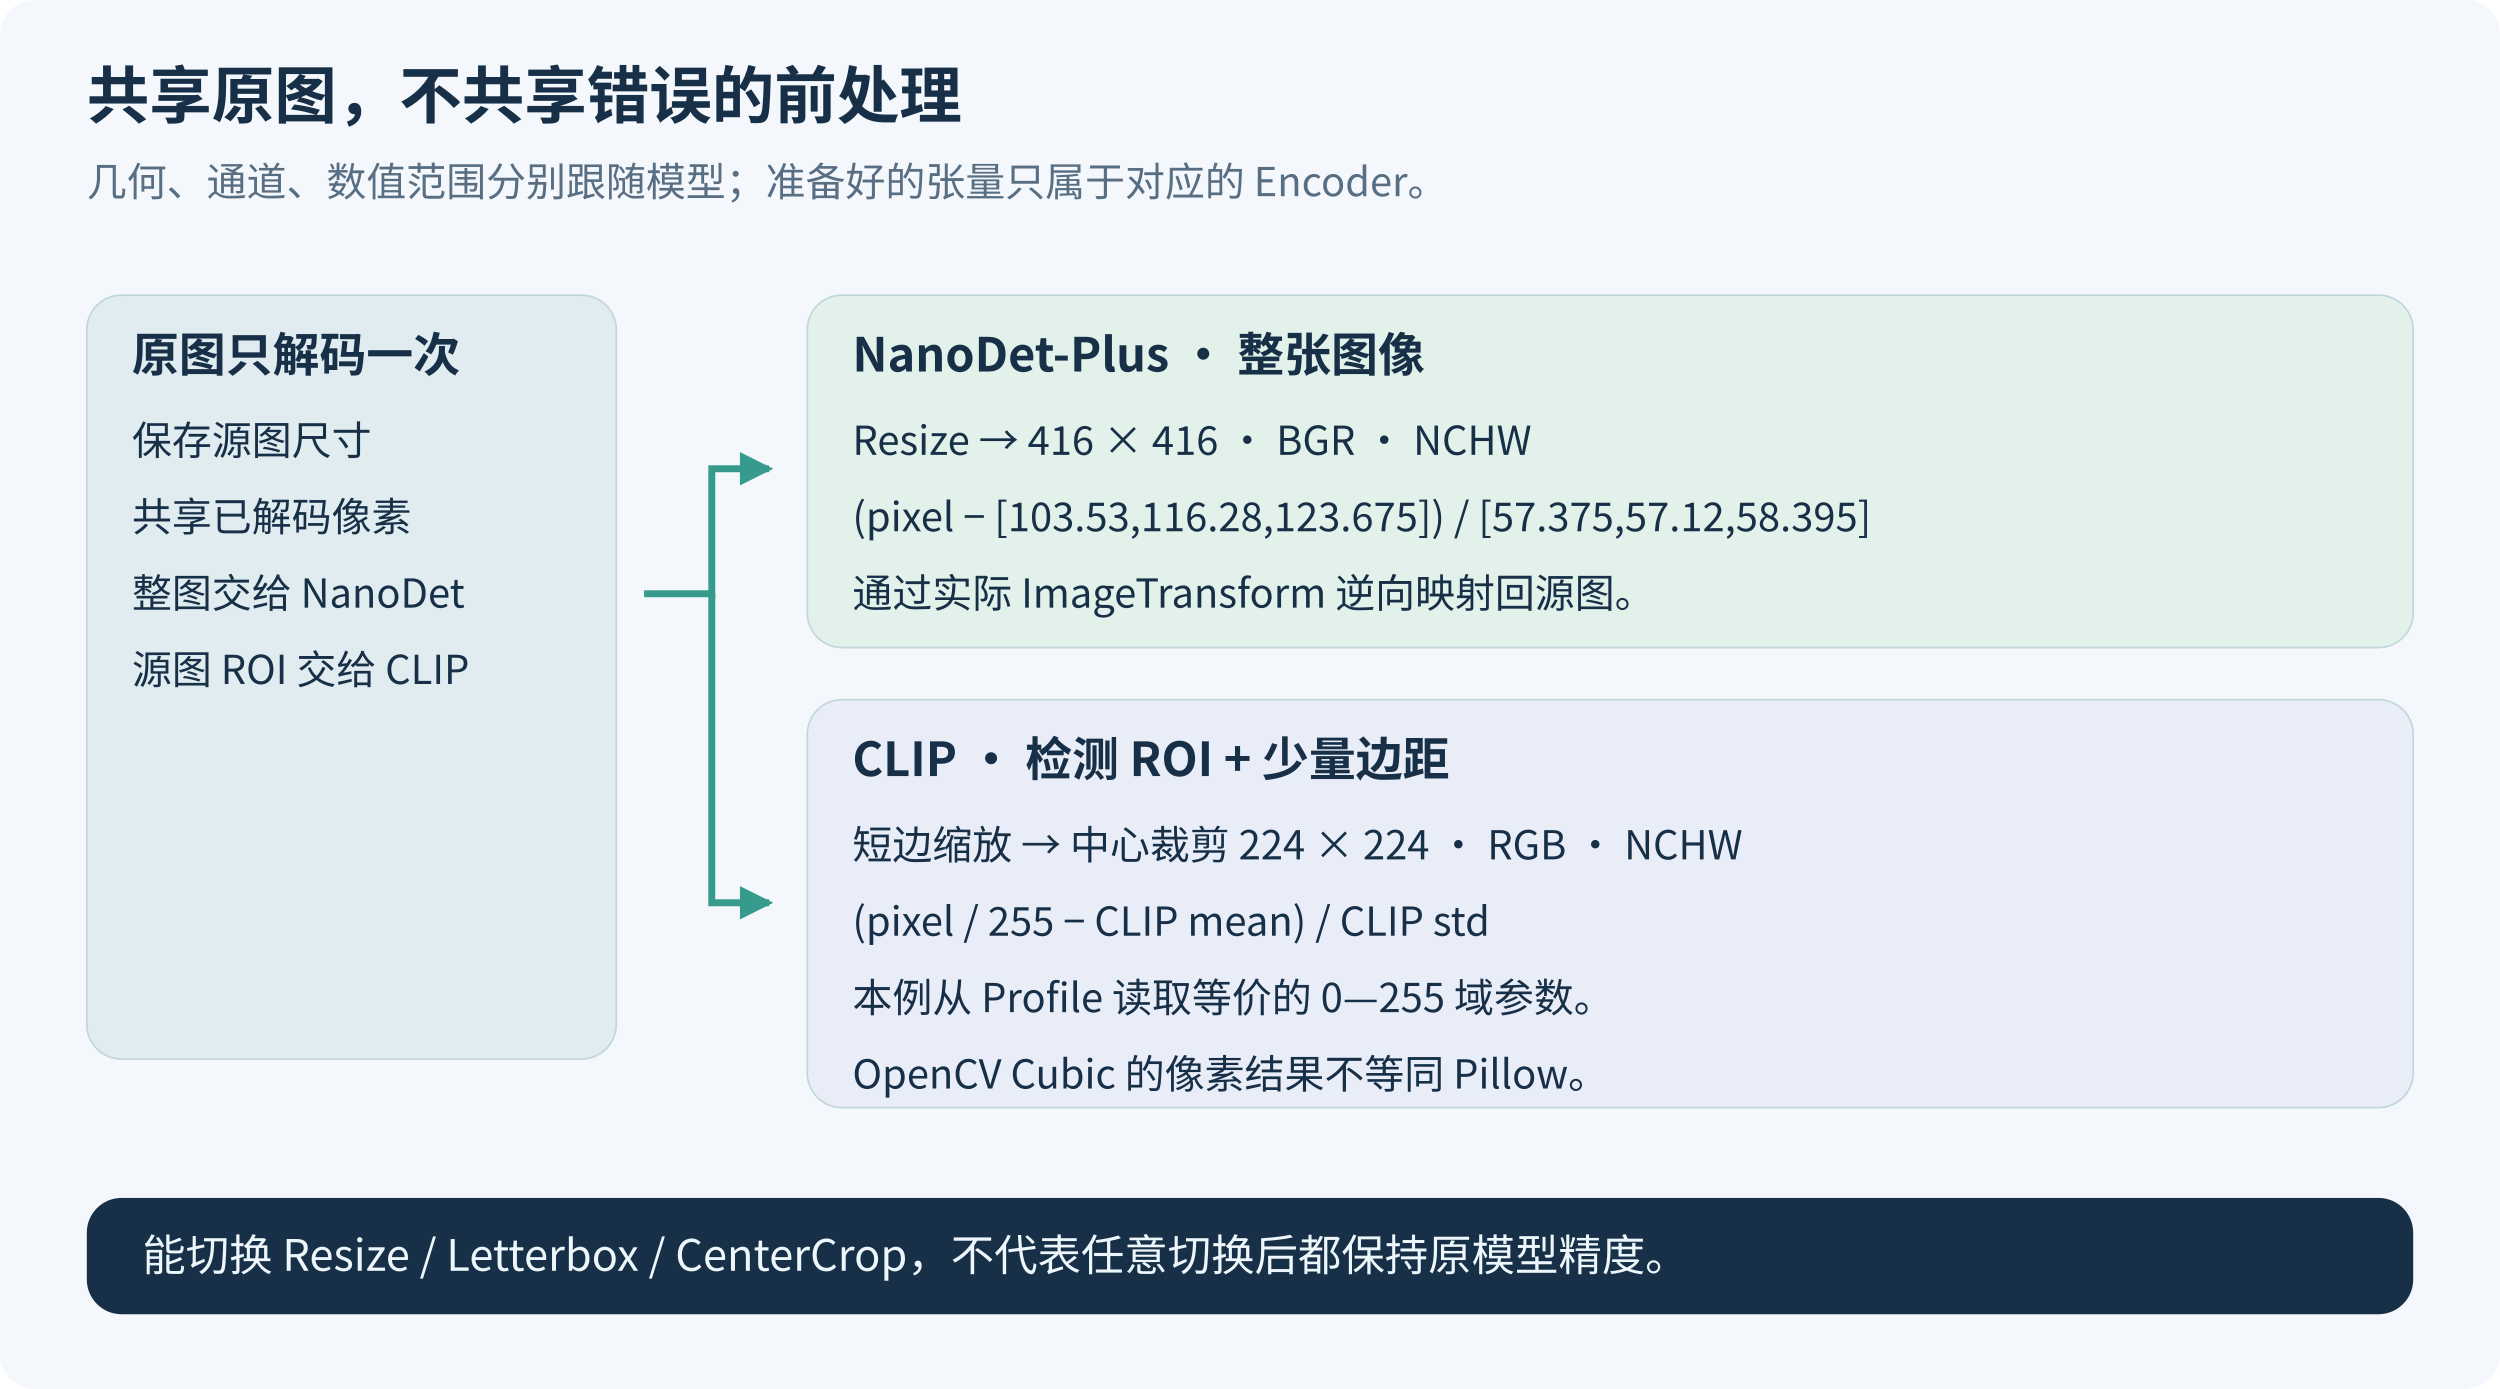
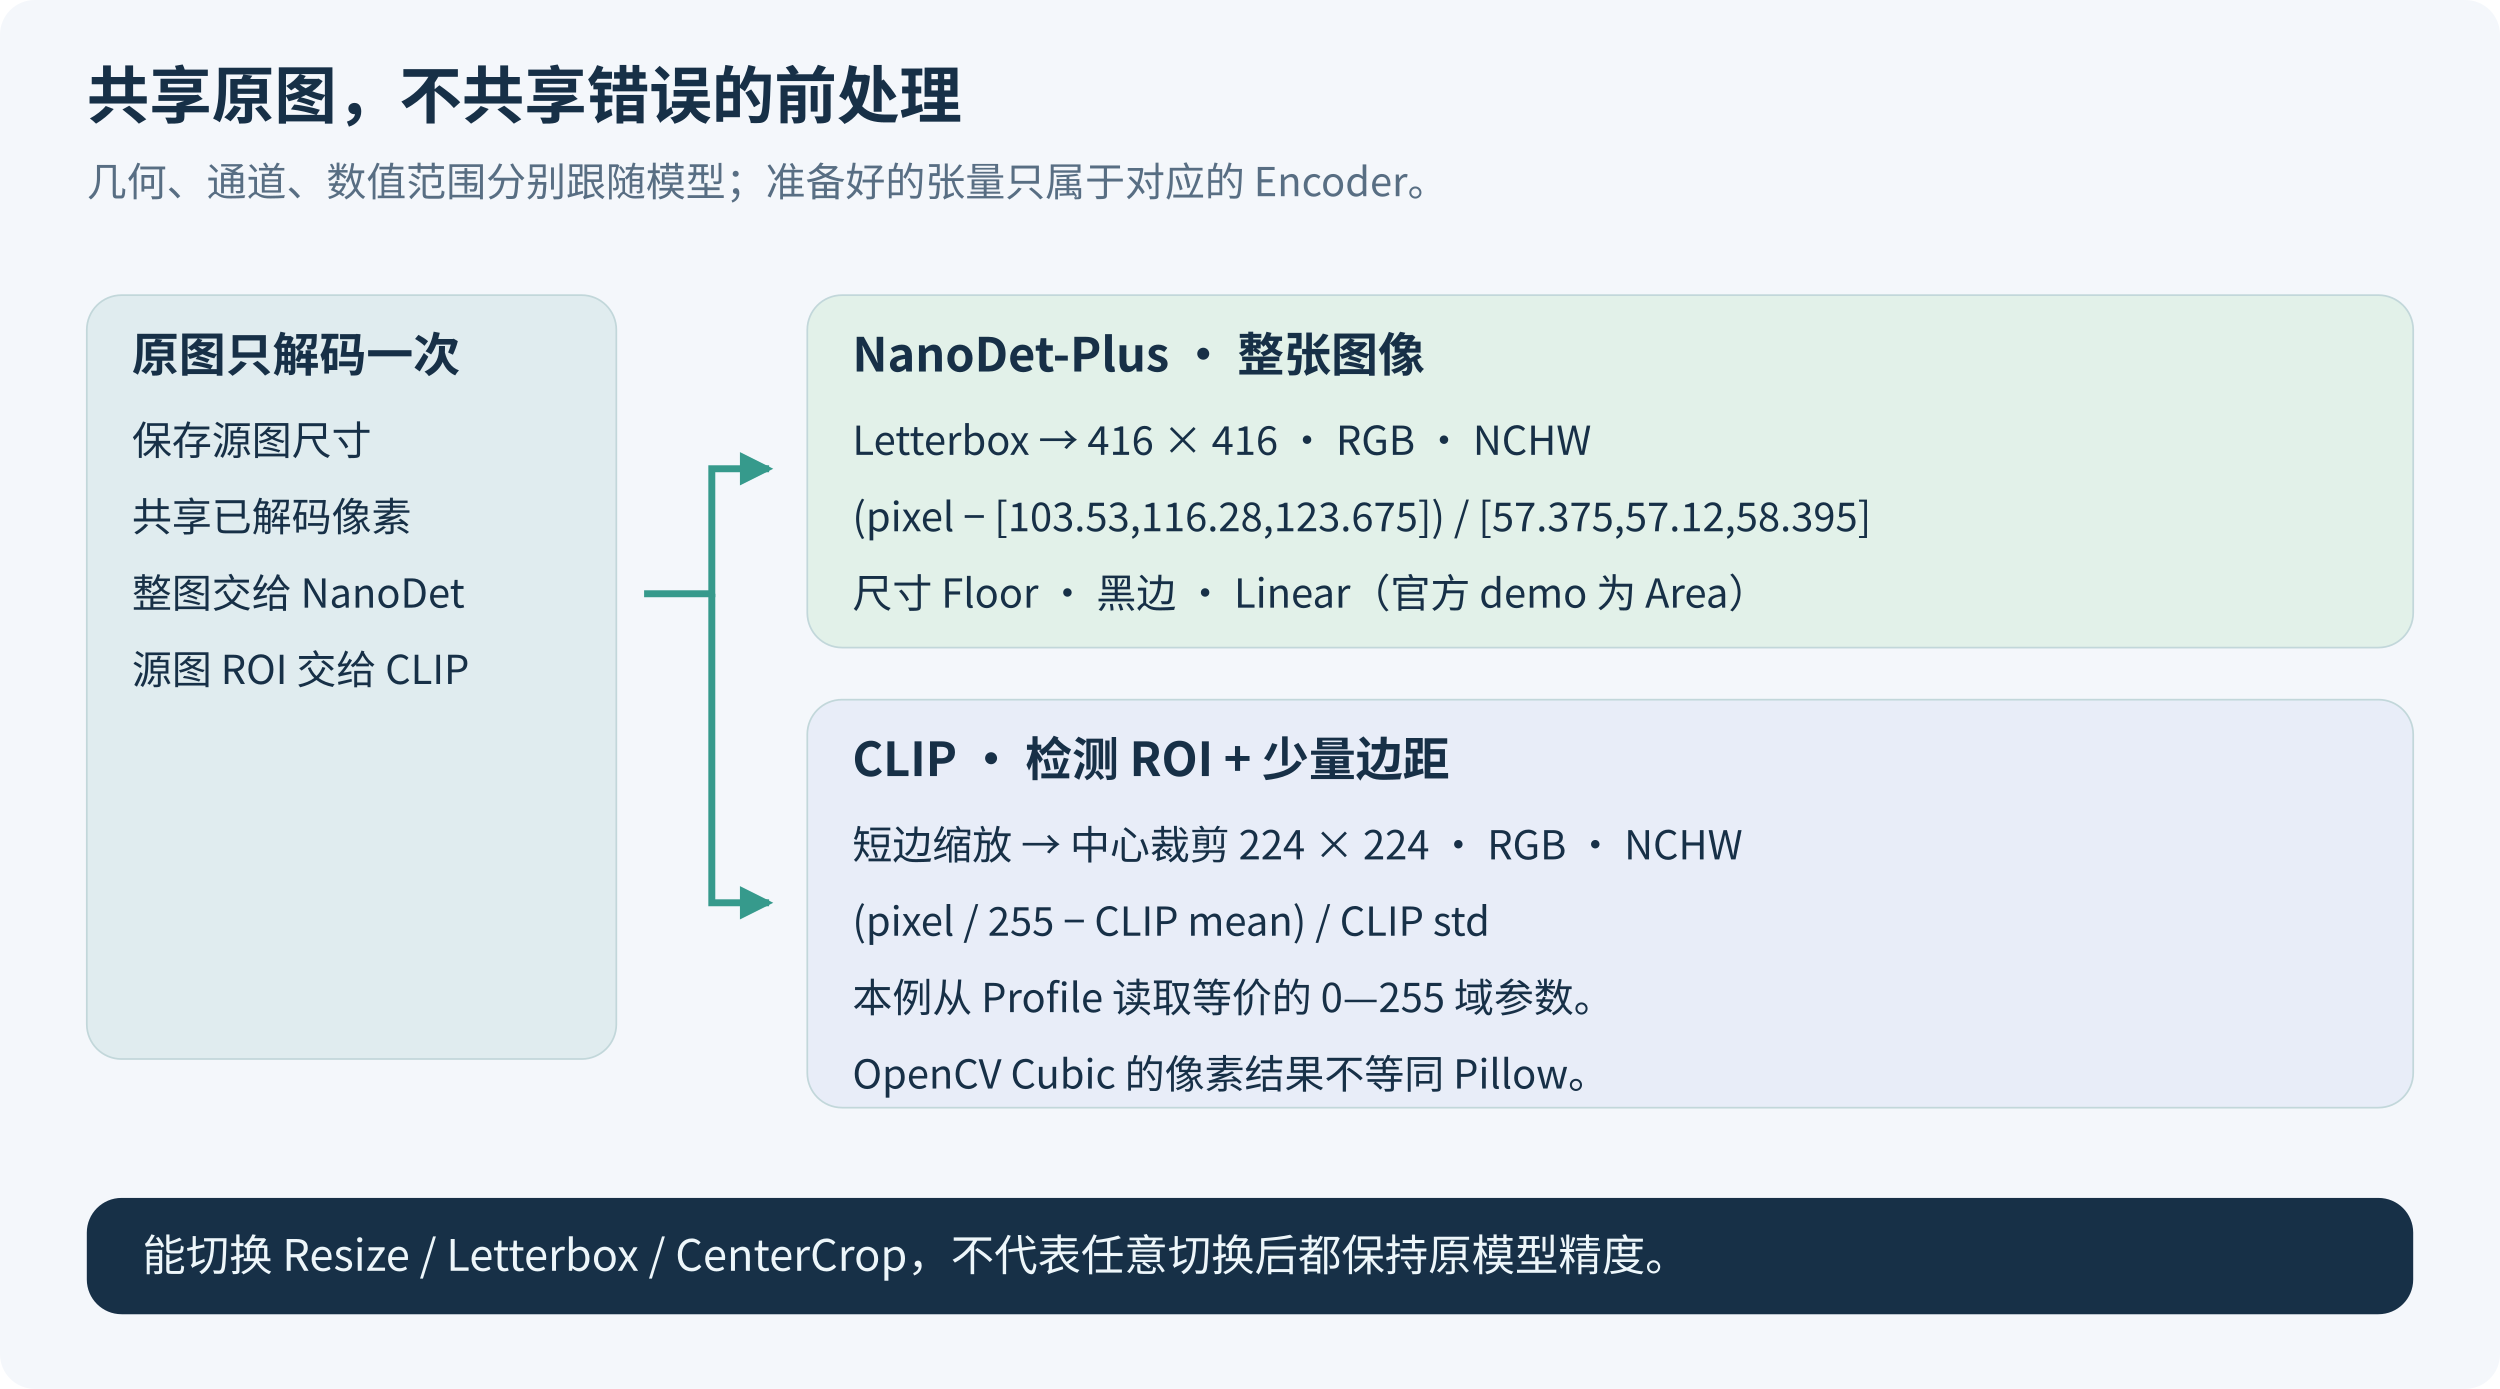
<svg xmlns="http://www.w3.org/2000/svg" width="1440" height="800" viewBox="0 0 1440 800" role="img" aria-labelledby="title desc">
  <defs>
    <marker id="arrow" viewBox="0 0 10 10" refX="8" refY="5" markerWidth="6" markerHeight="6" orient="auto">
      <path d="M1 1L9 5L1 9Z" fill="#369a8c" />
    </marker>
    <filter id="shadow">
      <feDropShadow dx="0" dy="8" stdDeviation="8" flood-opacity=".16" />
    </filter>
  </defs>
  <rect x="0" y="0" width="1440" height="800" rx="20" fill="#f4f7fb" stroke="none" />
  <g font-family="Segoe UI, Microsoft YaHei, Noto Sans CJK SC, sans-serif">
    <text x="50" y="68" font-size="36" fill="#173047" font-weight="700">共享原图，不共享错误的前处理</text>
    <text x="50" y="113" font-size="23" fill="#586e83" font-weight="400">几何、通道、数值范围分别跟随模型；准备好的张量只属于对应的 Encoder。</text>
    <rect x="50" y="170" width="305" height="440" rx="20" fill="#e0ecef" stroke="#c2d7da" />
    <text x="76" y="214" font-size="27" fill="#173047" font-weight="700">原图只解码一次</text>
    <text x="76" y="262" font-size="23" fill="#173047" font-weight="400">保存源图尺寸</text>
    <text x="76" y="306" font-size="23" fill="#173047" font-weight="400">共享已解码像素</text>
    <text x="76" y="350" font-size="23" fill="#173047" font-weight="400">整图交给 NanoDet</text>
    <text x="76" y="394" font-size="23" fill="#173047" font-weight="400">源图 ROI 交给 CLIP</text>
    <rect x="465" y="170" width="925" height="203" rx="20" fill="#e2f1e9" stroke="#c2d7da" />
    <text x="491" y="214" font-size="27" fill="#173047" font-weight="700">NanoDet-Plus · 整张图像</text>
-     <text x="491" y="262" font-size="23" fill="#173047" font-weight="400">Resize → 416 × 416 · BGR · NCHW</text>
+     <text x="491" y="262" font-size="23" fill="#173047" font-weight="400">Letterbox → 416 × 416 · RGB · NCHW</text>
    <text x="491" y="306" font-size="23" fill="#173047" font-weight="400">(pixel − [103.53,116.28,123.675]) / [57.375,57.12,58.395]</text>
-     <text x="491" y="350" font-size="23" fill="#173047" font-weight="400">通过实际 ImageTransform 逆向映射回源图。</text>
+     <text x="491" y="350" font-size="23" fill="#173047" font-weight="400">尺寸 Floor · 黑边 · Linear（官方 demo 为 Area）</text>
    <rect x="465" y="403" width="925" height="235" rx="20" fill="#e8edf8" stroke="#c2d7da" />
    <text x="491" y="447" font-size="27" fill="#173047" font-weight="700">CLIP · 检测 ROI + 少量边距</text>
    <text x="491" y="495" font-size="23" fill="#173047" font-weight="400">短边缩放 → 中心裁剪 224 × 224 · RGB · NCHW</text>
    <text x="491" y="539" font-size="23" fill="#173047" font-weight="400">(pixel / 255 − CLIP mean) / CLIP std</text>
    <text x="491" y="583" font-size="23" fill="#173047" font-weight="400">本例从 Profile 读取等价的 0—255 域参数。</text>
    <text x="491" y="627" font-size="23" fill="#173047" font-weight="400">OpenCV Cubic 的像素结果不等同 Pillow。</text>
    <path d="M371 342H410V270H443" fill="none" stroke="#369a8c" stroke-width="4" marker-end="url(#arrow)" />
    <path d="M410 342V520H443" fill="none" stroke="#369a8c" stroke-width="4" marker-end="url(#arrow)" />
    <rect x="50" y="690" width="1340" height="67" rx="20" fill="#173047" stroke="none" />
    <text x="82" y="732" font-size="25" fill="#edf6fa" font-weight="400">能切换 Resize / Letterbox / CenterCrop，不代表任意切换后都保持原模型精度。</text>
  </g>
</svg>
